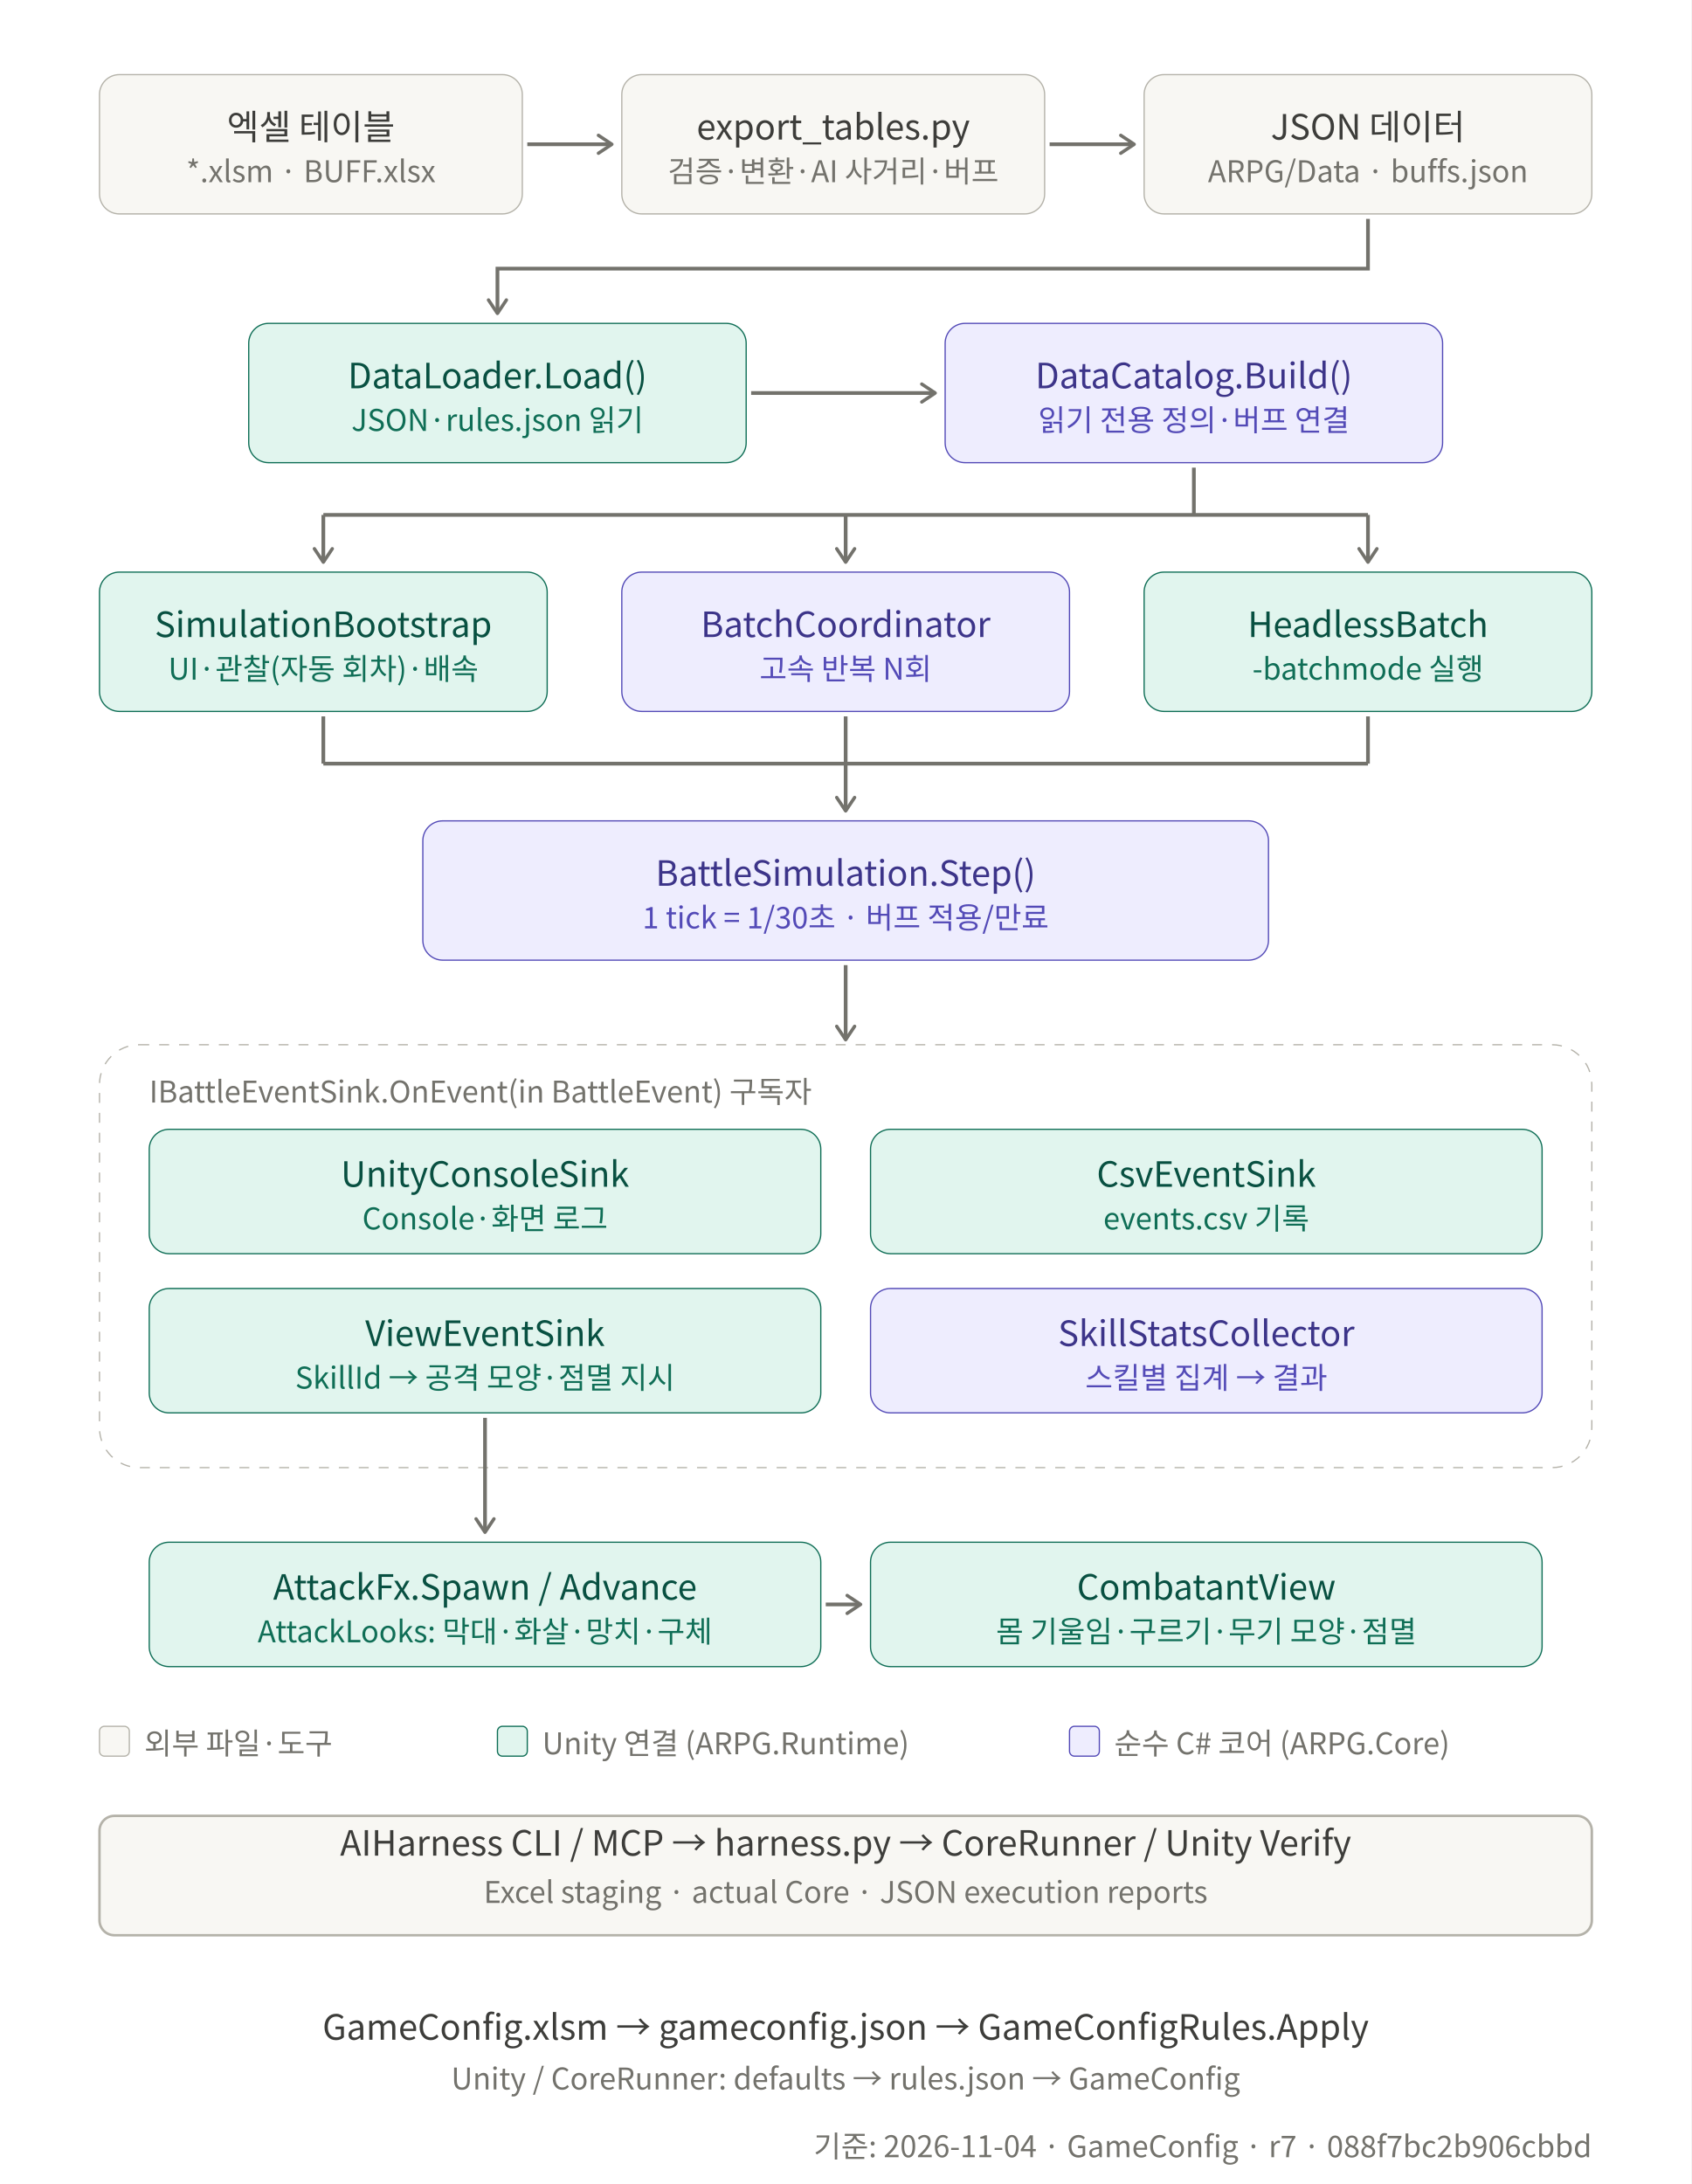
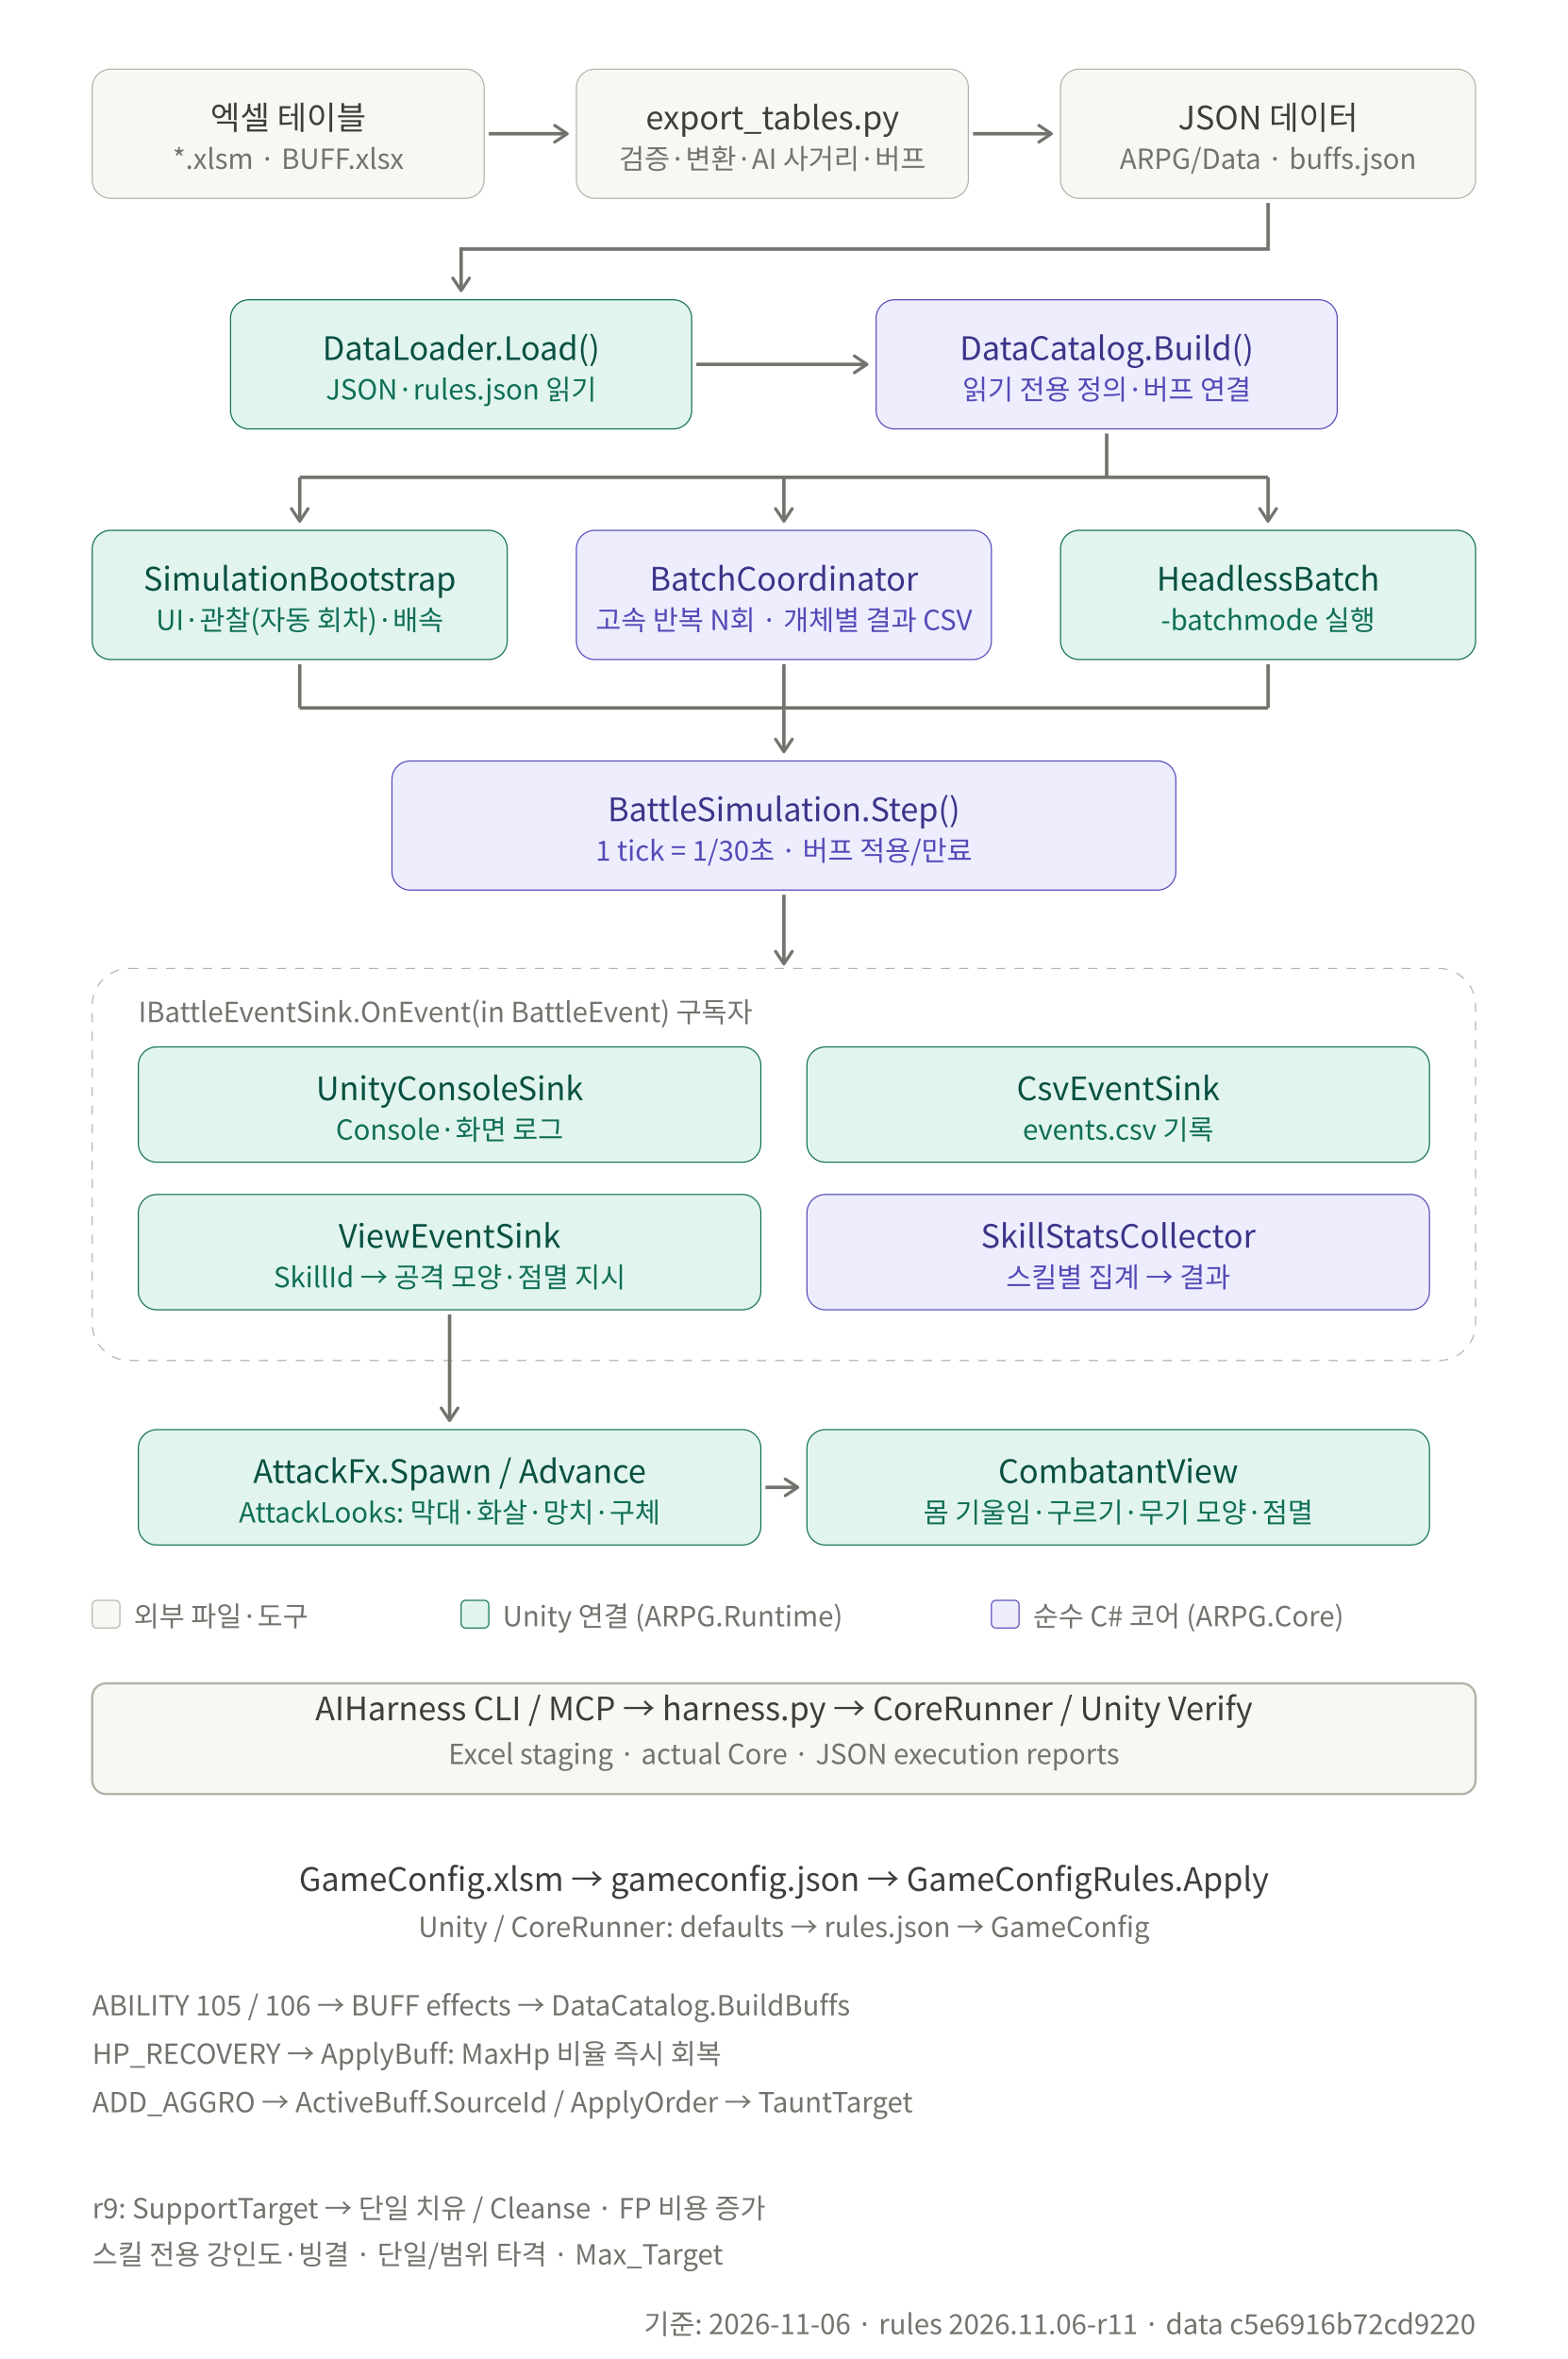
- <svg xmlns="http://www.w3.org/2000/svg" width="680" height="878" viewBox="0 0 680 878" role="img">
+ <svg xmlns="http://www.w3.org/2000/svg" width="680" height="1023" viewBox="0 0 680 1023" role="img">
  <defs>
    <style>
text{font-family:"Malgun Gothic","Apple SD Gothic Neo","Noto Sans CJK KR",sans-serif}
.t{font-size:14px;fill:#3d3d3a}.ts{font-size:12px;fill:#73726c}.th{font-size:14px;font-weight:500;fill:#3d3d3a}
.box{fill:#F8F7F3;stroke:#B4B2A9}.arr{stroke:#73726c;stroke-width:1.5;fill:none}
.c-purple&gt;rect,rect.c-purple{fill:#EEEDFE;stroke:#534AB7}.c-purple&gt;.th{fill:#3C3489}.c-purple&gt;.ts{fill:#534AB7}
.c-teal&gt;rect,rect.c-teal{fill:#E1F5EE;stroke:#0F6E56}.c-teal&gt;.th{fill:#085041}.c-teal&gt;.ts{fill:#0F6E56}
.c-coral&gt;rect,rect.c-coral{fill:#FAECE7;stroke:#993C1D}.c-coral&gt;.th{fill:#712B13}.c-coral&gt;.ts{fill:#993C1D}
</style>
    <marker id="arrow" viewBox="0 0 10 10" refX="8" refY="5" markerWidth="6" markerHeight="6" orient="auto-start-reverse">
      <path d="M2 1L8 5L2 9" fill="none" stroke="context-stroke" stroke-width="1.5" stroke-linecap="round" stroke-linejoin="round" />
    </marker>
  </defs>
-   <rect width="680" height="878" fill="#ffffff" />
+   <rect width="680" height="1023" fill="#ffffff" />
  <g class="node">
    <rect class="box" x="40" y="30" width="170" height="56" rx="8" stroke-width="0.5" />
    <text class="th" x="125" y="50" text-anchor="middle" dominant-baseline="central">엑셀 테이블</text>
    <text class="ts" x="125" y="68" text-anchor="middle" dominant-baseline="central">*.xlsm · BUFF.xlsx</text>
  </g>
  <line x1="212" y1="58" x2="246" y2="58" class="arr" marker-end="url(#arrow)" />
  <g class="node">
    <rect class="box" x="250" y="30" width="170" height="56" rx="8" stroke-width="0.5" />
    <text class="th" x="335" y="50" text-anchor="middle" dominant-baseline="central">export_tables.py</text>
    <text class="ts" x="335" y="68" text-anchor="middle" dominant-baseline="central">검증·변환·AI 사거리·버프</text>
  </g>
  <line x1="422" y1="58" x2="456" y2="58" class="arr" marker-end="url(#arrow)" />
  <g class="node">
    <rect class="box" x="460" y="30" width="180" height="56" rx="8" stroke-width="0.5" />
    <text class="th" x="550" y="50" text-anchor="middle" dominant-baseline="central">JSON 데이터</text>
    <text class="ts" x="550" y="68" text-anchor="middle" dominant-baseline="central">ARPG/Data · buffs.json</text>
  </g>
  <path d="M550 88 L550 108 L200 108 L200 126" fill="none" class="arr" marker-end="url(#arrow)" />
  <g class="node c-teal">
    <rect x="100" y="130" width="200" height="56" rx="8" stroke-width="0.5" />
    <text class="th" x="200" y="150" text-anchor="middle" dominant-baseline="central">DataLoader.Load()</text>
    <text class="ts" x="200" y="168" text-anchor="middle" dominant-baseline="central">JSON·rules.json 읽기</text>
  </g>
  <line x1="302" y1="158" x2="376" y2="158" class="arr" marker-end="url(#arrow)" />
  <g class="node c-purple">
    <rect x="380" y="130" width="200" height="56" rx="8" stroke-width="0.5" />
    <text class="th" x="480" y="150" text-anchor="middle" dominant-baseline="central">DataCatalog.Build()</text>
    <text class="ts" x="480" y="168" text-anchor="middle" dominant-baseline="central">읽기 전용 정의·버프 연결</text>
  </g>
  <line x1="480" y1="188" x2="480" y2="207" stroke="#73726c" stroke-width="1.5" fill="none" />
  <line x1="130" y1="207" x2="550" y2="207" stroke="#73726c" stroke-width="1.5" fill="none" />
  <line x1="130" y1="207" x2="130" y2="226" class="arr" marker-end="url(#arrow)" />
  <line x1="340" y1="207" x2="340" y2="226" class="arr" marker-end="url(#arrow)" />
  <line x1="550" y1="207" x2="550" y2="226" class="arr" marker-end="url(#arrow)" />
  <g class="node c-teal">
    <rect x="40" y="230" width="180" height="56" rx="8" stroke-width="0.5" />
    <text class="th" x="130" y="250" text-anchor="middle" dominant-baseline="central">SimulationBootstrap</text>
    <text class="ts" x="130" y="268" text-anchor="middle" dominant-baseline="central">UI·관찰(자동 회차)·배속</text>
  </g>
  <g class="node c-purple">
    <rect x="250" y="230" width="180" height="56" rx="8" stroke-width="0.5" />
    <text class="th" x="340" y="250" text-anchor="middle" dominant-baseline="central">BatchCoordinator</text>
-     <text class="ts" x="340" y="268" text-anchor="middle" dominant-baseline="central">고속 반복 N회</text>
+     <text class="ts" x="340" y="268" text-anchor="middle" dominant-baseline="central">고속 반복 N회 · 개체별 결과 CSV</text>
  </g>
  <g class="node c-teal">
    <rect x="460" y="230" width="180" height="56" rx="8" stroke-width="0.5" />
    <text class="th" x="550" y="250" text-anchor="middle" dominant-baseline="central">HeadlessBatch</text>
    <text class="ts" x="550" y="268" text-anchor="middle" dominant-baseline="central">-batchmode 실행</text>
  </g>
  <line x1="130" y1="288" x2="130" y2="307" stroke="#73726c" stroke-width="1.5" fill="none" />
  <line x1="340" y1="288" x2="340" y2="307" stroke="#73726c" stroke-width="1.5" fill="none" />
  <line x1="550" y1="288" x2="550" y2="307" stroke="#73726c" stroke-width="1.5" fill="none" />
  <line x1="130" y1="307" x2="550" y2="307" stroke="#73726c" stroke-width="1.5" fill="none" />
  <line x1="340" y1="307" x2="340" y2="326" class="arr" marker-end="url(#arrow)" />
  <g class="node c-purple">
    <rect x="170" y="330" width="340" height="56" rx="8" stroke-width="0.5" />
    <text class="th" x="340" y="350" text-anchor="middle" dominant-baseline="central">BattleSimulation.Step()</text>
    <text class="ts" x="340" y="368" text-anchor="middle" dominant-baseline="central">1 tick = 1/30초 · 버프 적용/만료</text>
  </g>
  <line x1="340" y1="388" x2="340" y2="418" class="arr" marker-end="url(#arrow)" />
  <rect x="40" y="420" width="600" height="170" rx="16" fill="none" stroke="#B4B2A9" stroke-width="0.5" stroke-dasharray="4 4" />
  <text class="ts" x="60" y="438" dominant-baseline="central">IBattleEventSink.OnEvent(in BattleEvent) 구독자</text>
  <g class="node c-teal">
    <rect x="60" y="454" width="270" height="50" rx="8" stroke-width="0.5" />
    <text class="th" x="195" y="471" text-anchor="middle" dominant-baseline="central">UnityConsoleSink</text>
    <text class="ts" x="195" y="489" text-anchor="middle" dominant-baseline="central">Console·화면 로그</text>
  </g>
  <g class="node c-teal">
    <rect x="350" y="454" width="270" height="50" rx="8" stroke-width="0.5" />
    <text class="th" x="485" y="471" text-anchor="middle" dominant-baseline="central">CsvEventSink</text>
    <text class="ts" x="485" y="489" text-anchor="middle" dominant-baseline="central">events.csv 기록</text>
  </g>
  <g class="node c-teal">
    <rect x="60" y="518" width="270" height="50" rx="8" stroke-width="0.5" />
    <text class="th" x="195" y="535" text-anchor="middle" dominant-baseline="central">ViewEventSink</text>
    <text class="ts" x="195" y="553" text-anchor="middle" dominant-baseline="central">SkillId → 공격 모양·점멸 지시</text>
  </g>
  <g class="node c-purple">
    <rect x="350" y="518" width="270" height="50" rx="8" stroke-width="0.5" />
    <text class="th" x="485" y="535" text-anchor="middle" dominant-baseline="central">SkillStatsCollector</text>
    <text class="ts" x="485" y="553" text-anchor="middle" dominant-baseline="central">스킬별 집계 → 결과</text>
  </g>
  <line x1="195" y1="570" x2="195" y2="616" class="arr" marker-end="url(#arrow)" />
  <g class="node c-teal">
    <rect x="60" y="620" width="270" height="50" rx="8" stroke-width="0.5" />
    <text class="th" x="195" y="637" text-anchor="middle" dominant-baseline="central">AttackFx.Spawn / Advance</text>
    <text class="ts" x="195" y="655" text-anchor="middle" dominant-baseline="central">AttackLooks: 막대·화살·망치·구체</text>
  </g>
  <line x1="332" y1="645" x2="346" y2="645" class="arr" marker-end="url(#arrow)" />
  <g class="node c-teal">
    <rect x="350" y="620" width="270" height="50" rx="8" stroke-width="0.5" />
    <text class="th" x="485" y="637" text-anchor="middle" dominant-baseline="central">CombatantView</text>
    <text class="ts" x="485" y="655" text-anchor="middle" dominant-baseline="central">몸 기울임·구르기·무기 모양·점멸</text>
  </g>
  <rect class="box" x="40" y="694" width="12" height="12" rx="2" stroke-width="0.5" />
  <text class="ts" x="58" y="700" dominant-baseline="central">외부 파일·도구</text>
  <rect class="c-teal" x="200" y="694" width="12" height="12" rx="2" stroke-width="0.5" />
  <text class="ts" x="218" y="700" dominant-baseline="central">Unity 연결 (ARPG.Runtime)</text>
  <rect class="c-purple" x="430" y="694" width="12" height="12" rx="2" stroke-width="0.5" />
  <text class="ts" x="448" y="700" dominant-baseline="central">순수 C# 코어 (ARPG.Core)</text>
  <rect class="box" x="40" y="730" width="600" height="48" rx="6" />
  <text class="th" x="340" y="746" text-anchor="middle">AIHarness CLI / MCP → harness.py → CoreRunner / Unity Verify</text>
  <text class="ts" x="340" y="765" text-anchor="middle">Excel staging · actual Core · JSON execution reports</text>
  <text class="th" x="340" y="820" text-anchor="middle">GameConfig.xlsm → gameconfig.json → GameConfigRules.Apply</text>
  <text class="ts" x="340" y="840" text-anchor="middle">Unity / CoreRunner: defaults → rules.json → GameConfig</text>
-   <text class="ts" x="640" y="862" text-anchor="end" dominant-baseline="central">기준: 2026-11-04 · GameConfig · r7 · 088f7bc2b906cbbd</text>
+   <text class="ts" x="40" y="874">ABILITY 105 / 106 → BUFF effects → DataCatalog.BuildBuffs</text>
+   <text class="ts" x="40" y="895">HP_RECOVERY → ApplyBuff: MaxHp 비율 즉시 회복</text>
+   <text class="ts" x="40" y="916">ADD_AGGRO → ActiveBuff.SourceId / ApplyOrder → TauntTarget</text>
+   <text class="ts" x="40" y="962">r9: SupportTarget → 단일 치유 / Cleanse · FP 비용 증가</text>
+   <text class="ts" x="40" y="982">스킬 전용 강인도·빙결 · 단일/범위 타격 · Max_Target</text>
+   <text class="ts" x="640" y="1007" text-anchor="end" dominant-baseline="central">기준: 2026-11-06 · rules 2026.11.06-r11 · data c5e6916b72cd9220</text>
</svg>
